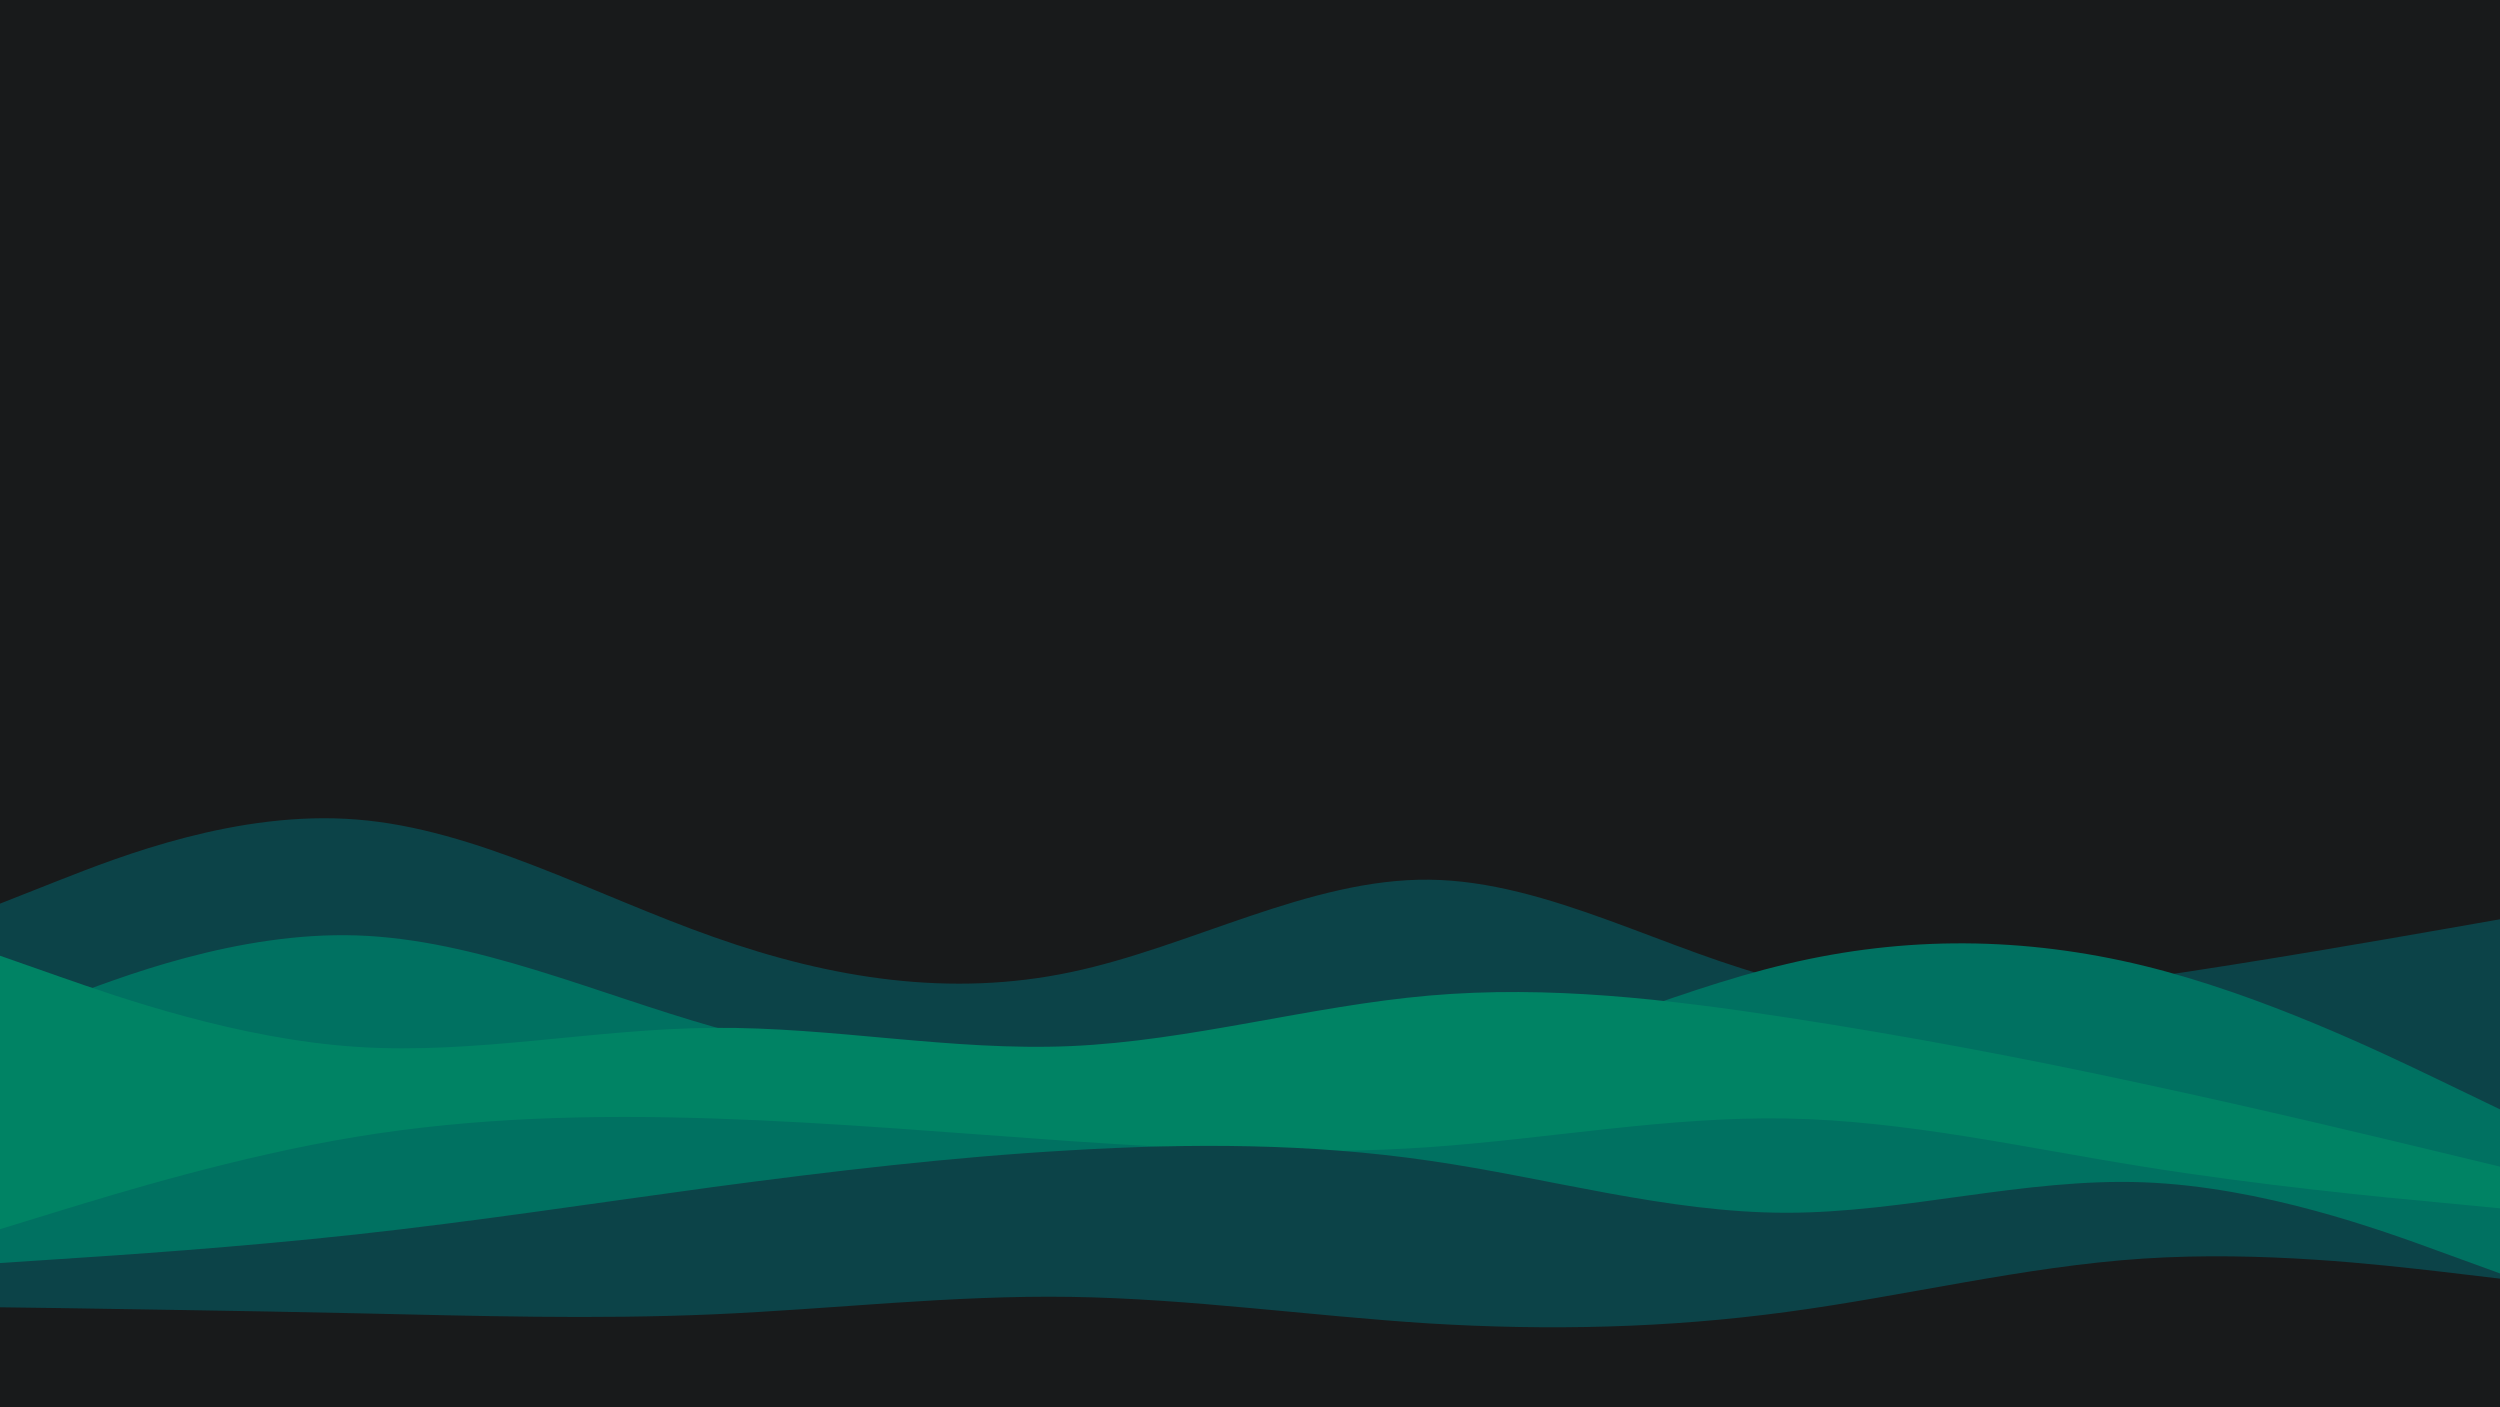
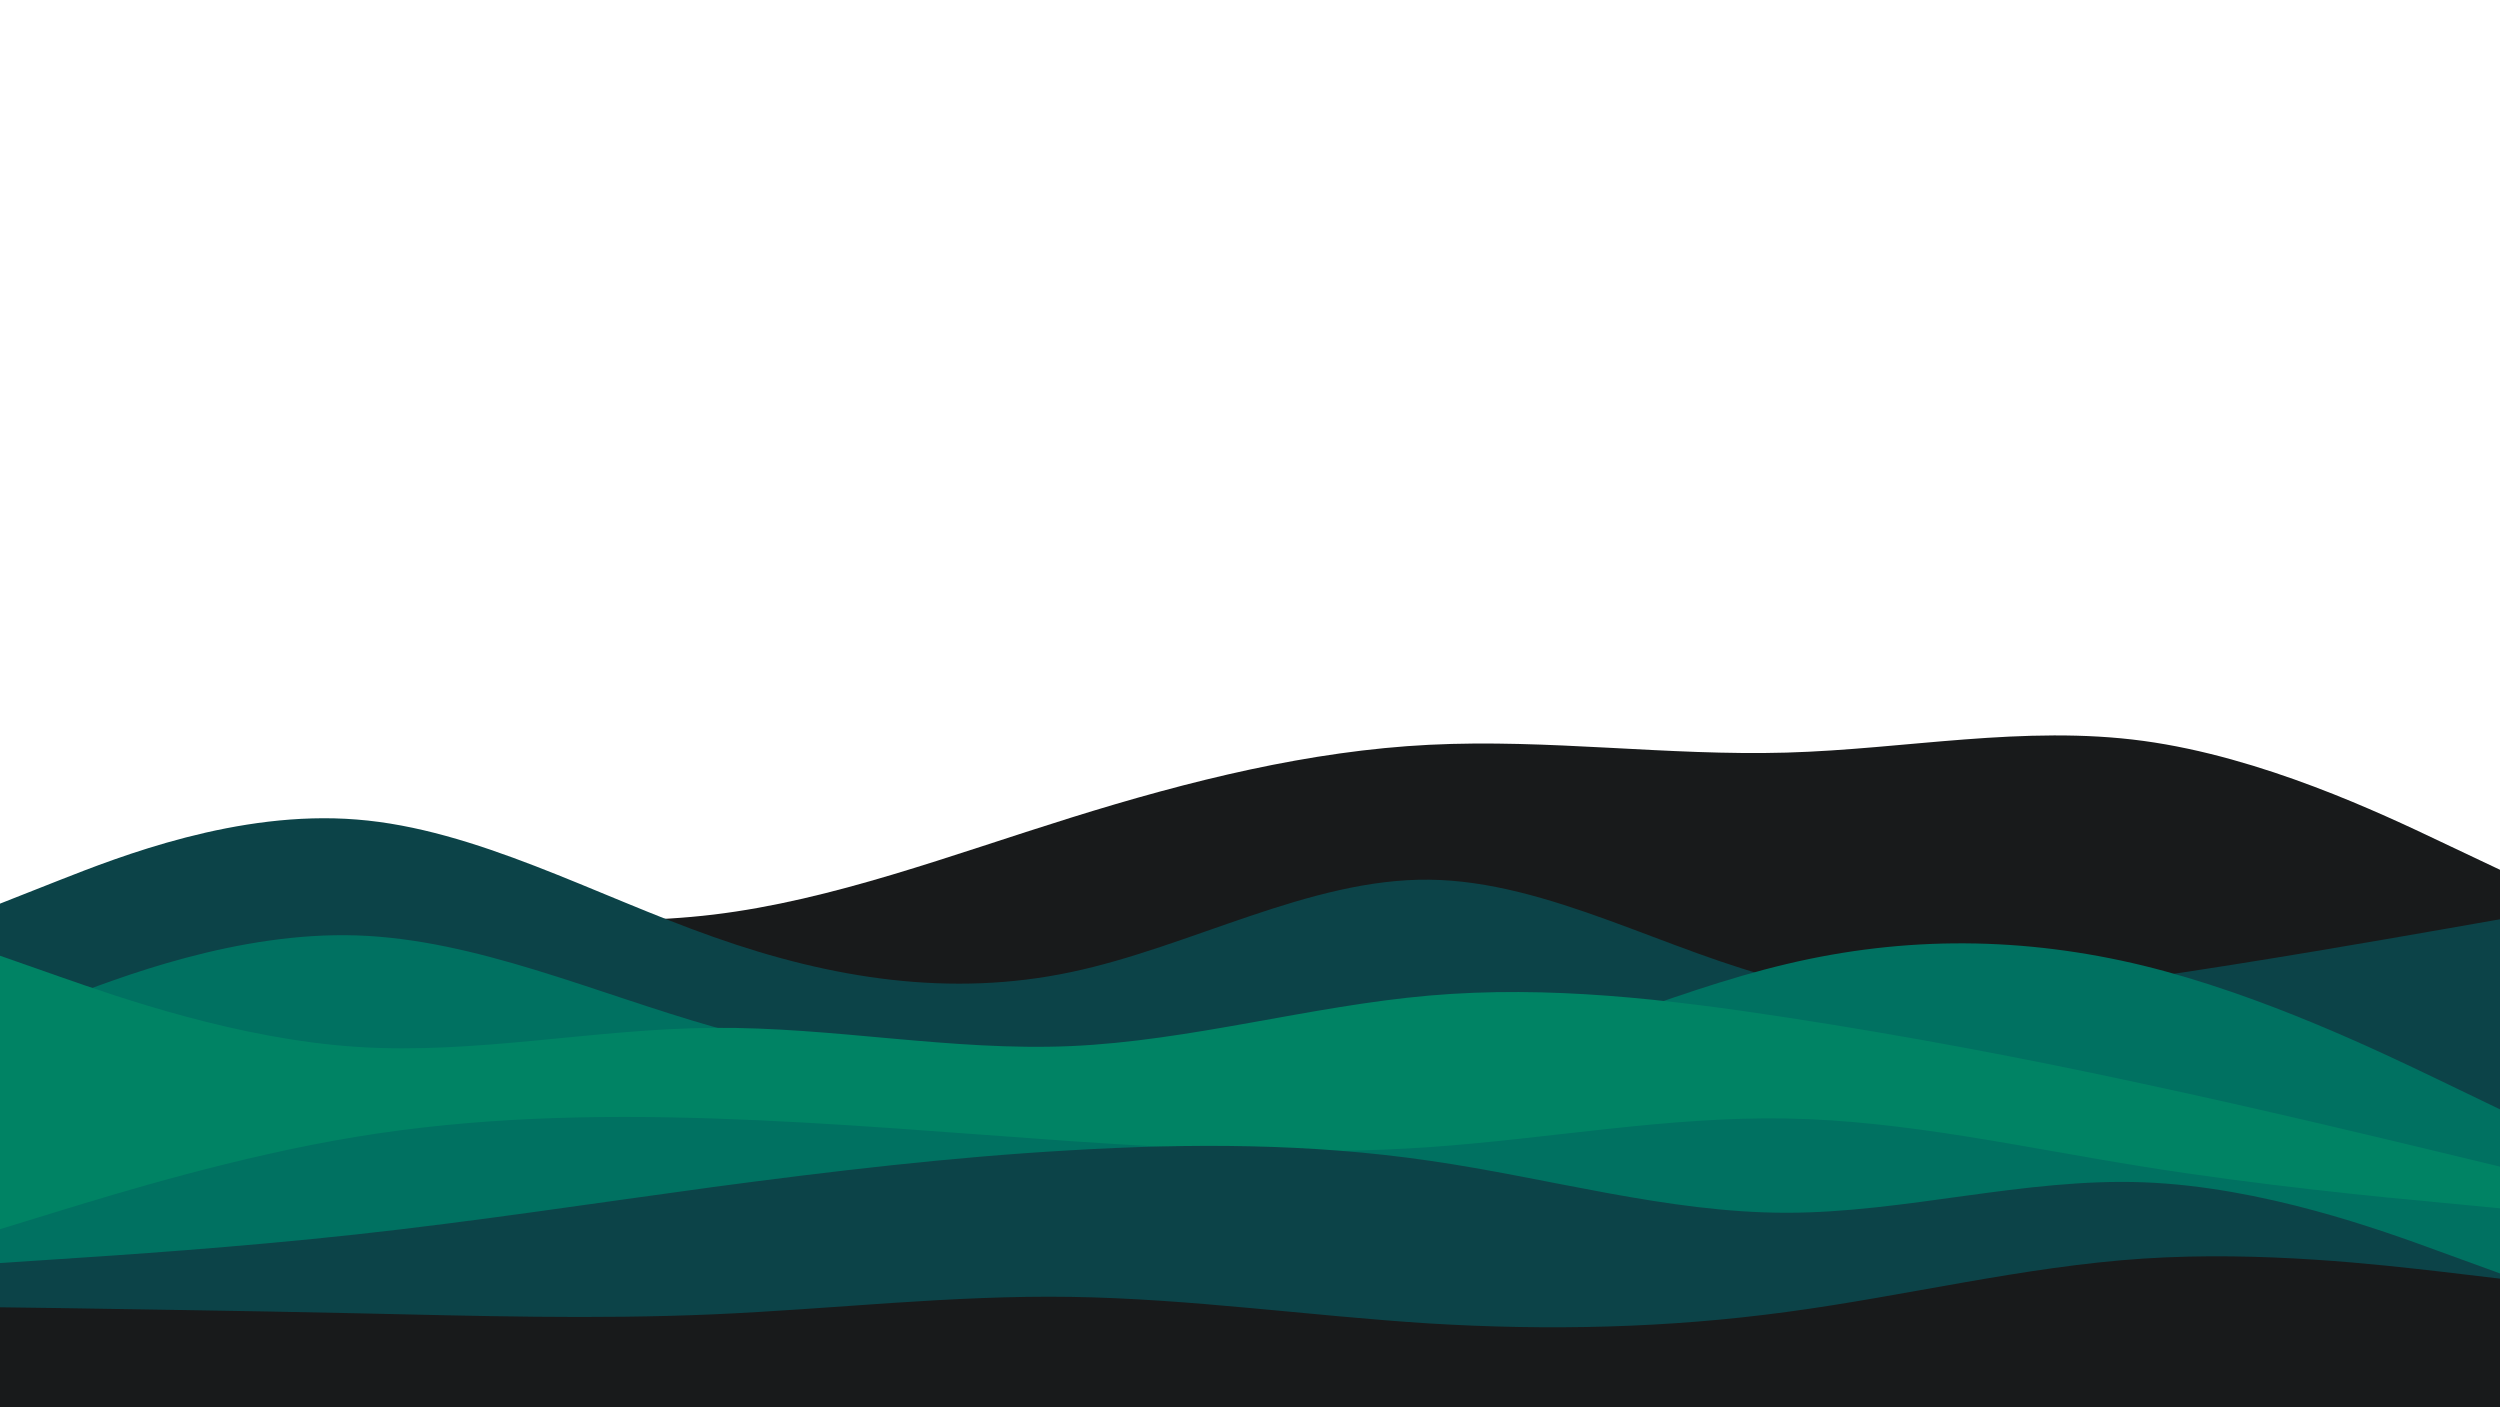
<svg xmlns="http://www.w3.org/2000/svg" id="visual" viewBox="0 0 960 540" width="960" height="540" version="1.1">
-   <rect x="0" y="0" width="960" height="540" fill="#181a1b" />
-   <path d="M0 359L22.8 356.5C45.7 354 91.3 349 137 349.7C182.7 350.3 228.3 356.7 274 351.2C319.7 345.7 365.3 328.3 411.2 314C457 299.7 503 288.3 548.8 286C594.7 283.7 640.3 290.3 686 289C731.7 287.7 777.3 278.3 823 284.5C868.7 290.7 914.3 312.3 937.2 323.2L960 334L960 541L937.2 541C914.3 541 868.7 541 823 541C777.3 541 731.7 541 686 541C640.3 541 594.7 541 548.8 541C503 541 457 541 411.2 541C365.3 541 319.7 541 274 541C228.3 541 182.7 541 137 541C91.3 541 45.7 541 22.8 541L0 541Z" fill="#181a1b" />
-   <path d="M0 347L22.8 338C45.7 329 91.3 311 137 314.7C182.7 318.3 228.3 343.7 274 359.8C319.7 376 365.3 383 411.2 373.3C457 363.7 503 337.3 548.8 337.8C594.7 338.3 640.3 365.7 686 376.7C731.7 387.7 777.3 382.3 823 375.7C868.7 369 914.3 361 937.2 357L960 353L960 541L937.2 541C914.3 541 868.7 541 823 541C777.3 541 731.7 541 686 541C640.3 541 594.7 541 548.8 541C503 541 457 541 411.2 541C365.3 541 319.7 541 274 541C228.3 541 182.7 541 137 541C91.3 541 45.7 541 22.8 541L0 541Z" fill="#0c4348" />
-   <path d="M0 393L22.8 384.2C45.7 375.3 91.3 357.7 137 359.2C182.7 360.7 228.3 381.3 274 394.3C319.7 407.3 365.3 412.7 411.2 416.5C457 420.3 503 422.7 548.8 412.8C594.7 403 640.3 381 686 370.2C731.7 359.3 777.3 359.7 823 370.8C868.7 382 914.3 404 937.2 415L960 426L960 541L937.2 541C914.3 541 868.7 541 823 541C777.3 541 731.7 541 686 541C640.3 541 594.7 541 548.8 541C503 541 457 541 411.2 541C365.3 541 319.7 541 274 541C228.3 541 182.7 541 137 541C91.3 541 45.7 541 22.8 541L0 541Z" fill="#007161" />
-   <path d="M0 367L22.8 375C45.7 383 91.3 399 137 402C182.7 405 228.3 395 274 394.7C319.7 394.3 365.3 403.7 411.2 401.7C457 399.7 503 386.3 548.8 382.3C594.7 378.3 640.3 383.7 686 390.7C731.7 397.7 777.3 406.3 823 416.2C868.7 426 914.3 437 937.2 442.5L960 448L960 541L937.2 541C914.3 541 868.7 541 823 541C777.3 541 731.7 541 686 541C640.3 541 594.7 541 548.8 541C503 541 457 541 411.2 541C365.3 541 319.7 541 274 541C228.3 541 182.7 541 137 541C91.3 541 45.7 541 22.8 541L0 541Z" fill="#008364" />
-   <path d="M0 472L22.8 465C45.7 458 91.3 444 137 436.5C182.7 429 228.3 428 274 429.5C319.7 431 365.3 435 411.2 438.2C457 441.3 503 443.7 548.8 440.5C594.7 437.3 640.3 428.7 686 429.5C731.7 430.3 777.3 440.7 823 448C868.7 455.3 914.3 459.7 937.2 461.8L960 464L960 541L937.2 541C914.3 541 868.7 541 823 541C777.3 541 731.7 541 686 541C640.3 541 594.7 541 548.8 541C503 541 457 541 411.2 541C365.3 541 319.7 541 274 541C228.3 541 182.7 541 137 541C91.3 541 45.7 541 22.8 541L0 541Z" fill="#007161" />
-   <path d="M0 485L22.8 483.5C45.7 482 91.3 479 137 474C182.7 469 228.3 462 274 455.8C319.7 449.7 365.3 444.3 411.2 441.7C457 439 503 439 548.8 445.7C594.7 452.3 640.3 465.7 686 465.7C731.7 465.7 777.3 452.3 823 454C868.7 455.7 914.3 472.3 937.2 480.7L960 489L960 541L937.2 541C914.3 541 868.7 541 823 541C777.3 541 731.7 541 686 541C640.3 541 594.7 541 548.8 541C503 541 457 541 411.2 541C365.3 541 319.7 541 274 541C228.3 541 182.7 541 137 541C91.3 541 45.7 541 22.8 541L0 541Z" fill="#0c4348" />
-   <path d="M0 502L22.8 502.3C45.7 502.7 91.3 503.3 137 504.3C182.7 505.3 228.3 506.7 274 504.7C319.7 502.7 365.3 497.3 411.2 498C457 498.7 503 505.3 548.8 508.2C594.7 511 640.3 510 686 503.8C731.7 497.7 777.3 486.3 823 483.3C868.7 480.3 914.3 485.7 937.2 488.3L960 491L960 541L937.2 541C914.3 541 868.7 541 823 541C777.3 541 731.7 541 686 541C640.3 541 594.7 541 548.8 541C503 541 457 541 411.2 541C365.3 541 319.7 541 274 541C228.3 541 182.7 541 137 541C91.3 541 45.7 541 22.8 541L0 541Z" fill="#181a1b" />
+   <defs id="defs21" />
+   <path d="M0 359L22.8 356.5C45.7 354 91.3 349 137 349.7C182.7 350.3 228.3 356.7 274 351.2C319.7 345.7 365.3 328.3 411.2 314C457 299.7 503 288.3 548.8 286C594.7 283.7 640.3 290.3 686 289C731.7 287.7 777.3 278.3 823 284.5C868.7 290.7 914.3 312.3 937.2 323.2L960 334L960 541L937.2 541C914.3 541 868.7 541 823 541C777.3 541 731.7 541 686 541C640.3 541 594.7 541 548.8 541C503 541 457 541 411.2 541C365.3 541 319.7 541 274 541C228.3 541 182.7 541 137 541C91.3 541 45.7 541 22.8 541L0 541Z" fill="#181a1b" id="path4" />
+   <path d="M0 347L22.8 338C45.7 329 91.3 311 137 314.7C182.7 318.3 228.3 343.7 274 359.8C319.7 376 365.3 383 411.2 373.3C457 363.7 503 337.3 548.8 337.8C594.7 338.3 640.3 365.7 686 376.7C731.7 387.7 777.3 382.3 823 375.7C868.7 369 914.3 361 937.2 357L960 353L960 541L937.2 541C914.3 541 868.7 541 823 541C777.3 541 731.7 541 686 541C640.3 541 594.7 541 548.8 541C503 541 457 541 411.2 541C365.3 541 319.7 541 274 541C228.3 541 182.7 541 137 541C91.3 541 45.7 541 22.8 541L0 541Z" fill="#0c4348" id="path6" />
+   <path d="M0 393L22.8 384.2C45.7 375.3 91.3 357.7 137 359.2C182.7 360.7 228.3 381.3 274 394.3C319.7 407.3 365.3 412.7 411.2 416.5C457 420.3 503 422.7 548.8 412.8C594.7 403 640.3 381 686 370.2C731.7 359.3 777.3 359.7 823 370.8C868.7 382 914.3 404 937.2 415L960 426L960 541L937.2 541C914.3 541 868.7 541 823 541C777.3 541 731.7 541 686 541C640.3 541 594.7 541 548.8 541C503 541 457 541 411.2 541C365.3 541 319.7 541 274 541C228.3 541 182.7 541 137 541C91.3 541 45.7 541 22.8 541L0 541Z" fill="#007161" id="path8" />
+   <path d="M0 367L22.8 375C45.7 383 91.3 399 137 402C182.7 405 228.3 395 274 394.7C319.7 394.3 365.3 403.7 411.2 401.7C457 399.7 503 386.3 548.8 382.3C594.7 378.3 640.3 383.7 686 390.7C731.7 397.7 777.3 406.3 823 416.2C868.7 426 914.3 437 937.2 442.5L960 448L960 541L937.2 541C914.3 541 868.7 541 823 541C777.3 541 731.7 541 686 541C640.3 541 594.7 541 548.8 541C503 541 457 541 411.2 541C365.3 541 319.7 541 274 541C228.3 541 182.7 541 137 541C91.3 541 45.7 541 22.8 541L0 541Z" fill="#008364" id="path10" />
+   <path d="M0 472L22.8 465C45.7 458 91.3 444 137 436.5C182.7 429 228.3 428 274 429.5C319.7 431 365.3 435 411.2 438.2C457 441.3 503 443.7 548.8 440.5C594.7 437.3 640.3 428.7 686 429.5C731.7 430.3 777.3 440.7 823 448C868.7 455.3 914.3 459.7 937.2 461.8L960 464L960 541L937.2 541C914.3 541 868.7 541 823 541C777.3 541 731.7 541 686 541C640.3 541 594.7 541 548.8 541C503 541 457 541 411.2 541C365.3 541 319.7 541 274 541C228.3 541 182.7 541 137 541C91.3 541 45.7 541 22.8 541L0 541Z" fill="#007161" id="path12" />
+   <path d="M0 485L22.8 483.5C45.7 482 91.3 479 137 474C182.7 469 228.3 462 274 455.8C319.7 449.7 365.3 444.3 411.2 441.7C457 439 503 439 548.8 445.7C594.7 452.3 640.3 465.7 686 465.7C731.7 465.7 777.3 452.3 823 454C868.7 455.7 914.3 472.3 937.2 480.7L960 489L960 541L937.2 541C914.3 541 868.7 541 823 541C777.3 541 731.7 541 686 541C640.3 541 594.7 541 548.8 541C503 541 457 541 411.2 541C365.3 541 319.7 541 274 541C228.3 541 182.7 541 137 541C91.3 541 45.7 541 22.8 541L0 541Z" fill="#0c4348" id="path14" />
+   <path d="M0 502L22.8 502.3C45.7 502.7 91.3 503.3 137 504.3C182.7 505.3 228.3 506.7 274 504.7C319.7 502.7 365.3 497.3 411.2 498C457 498.7 503 505.3 548.8 508.2C594.7 511 640.3 510 686 503.8C731.7 497.7 777.3 486.3 823 483.3C868.7 480.3 914.3 485.7 937.2 488.3L960 491L960 541L937.2 541C914.3 541 868.7 541 823 541C777.3 541 731.7 541 686 541C640.3 541 594.7 541 548.8 541C503 541 457 541 411.2 541C365.3 541 319.7 541 274 541C228.3 541 182.7 541 137 541C91.3 541 45.7 541 22.8 541L0 541Z" fill="#181a1b" id="path16" />
</svg>
